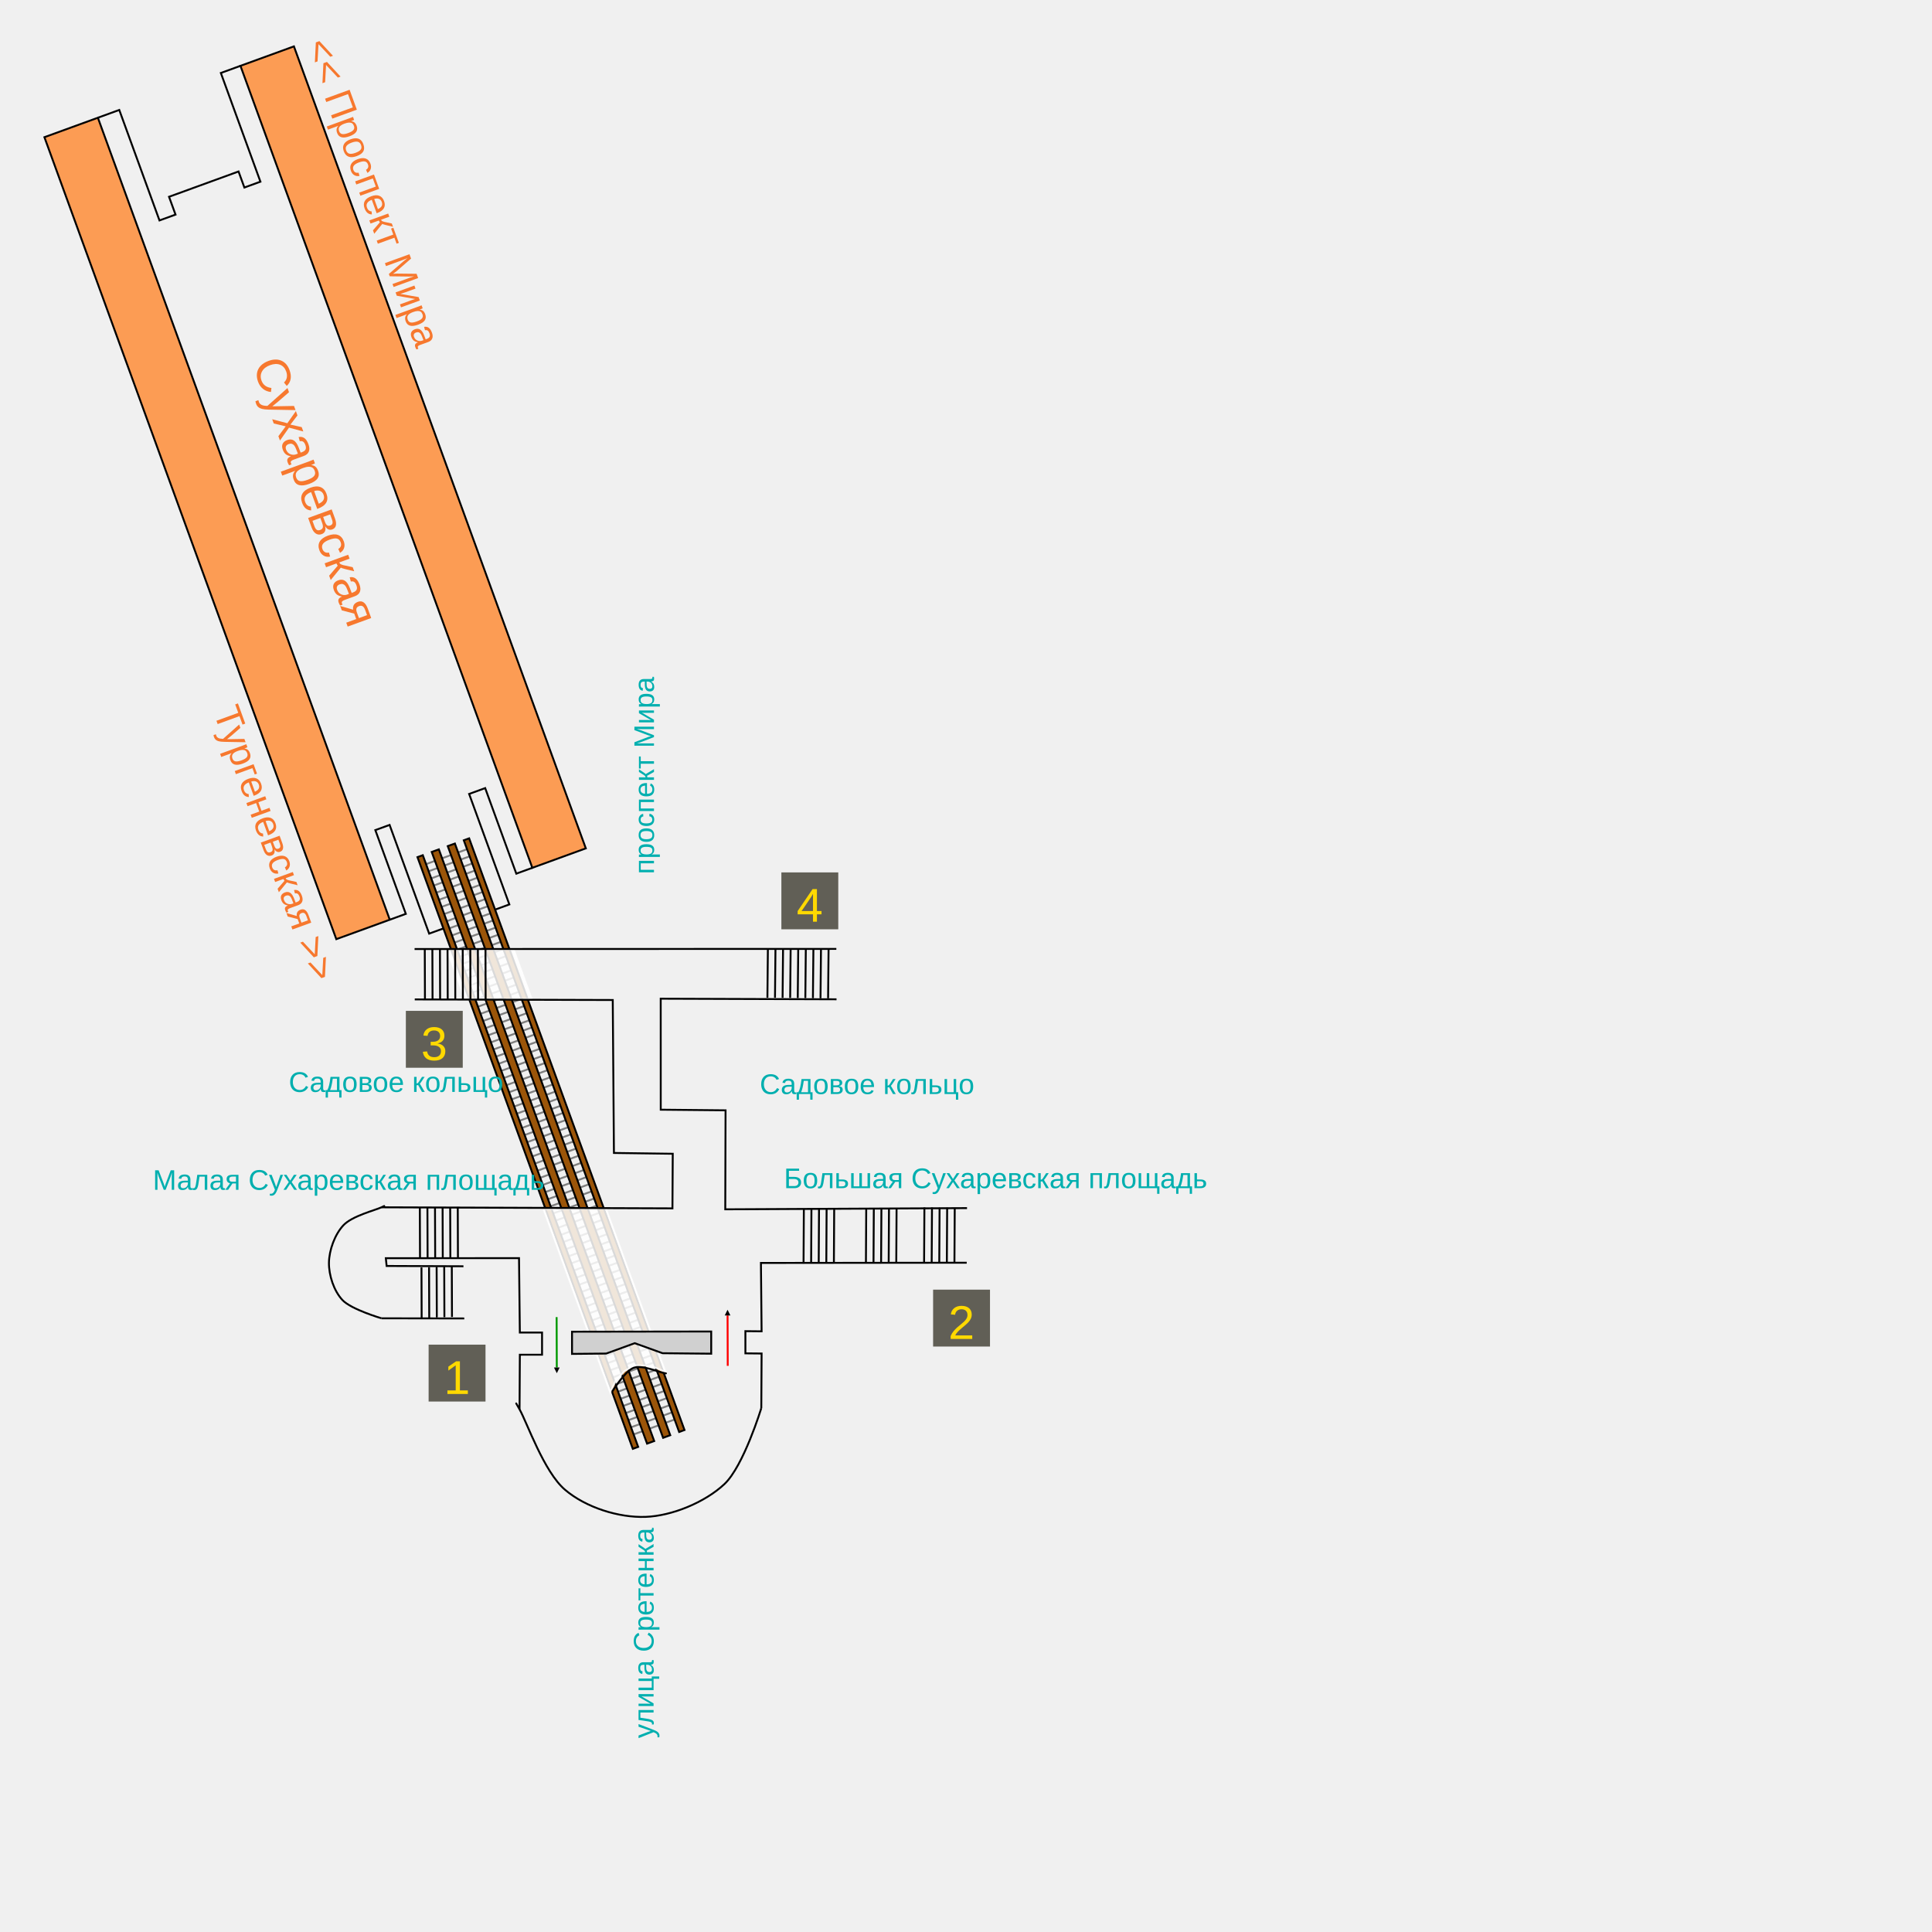
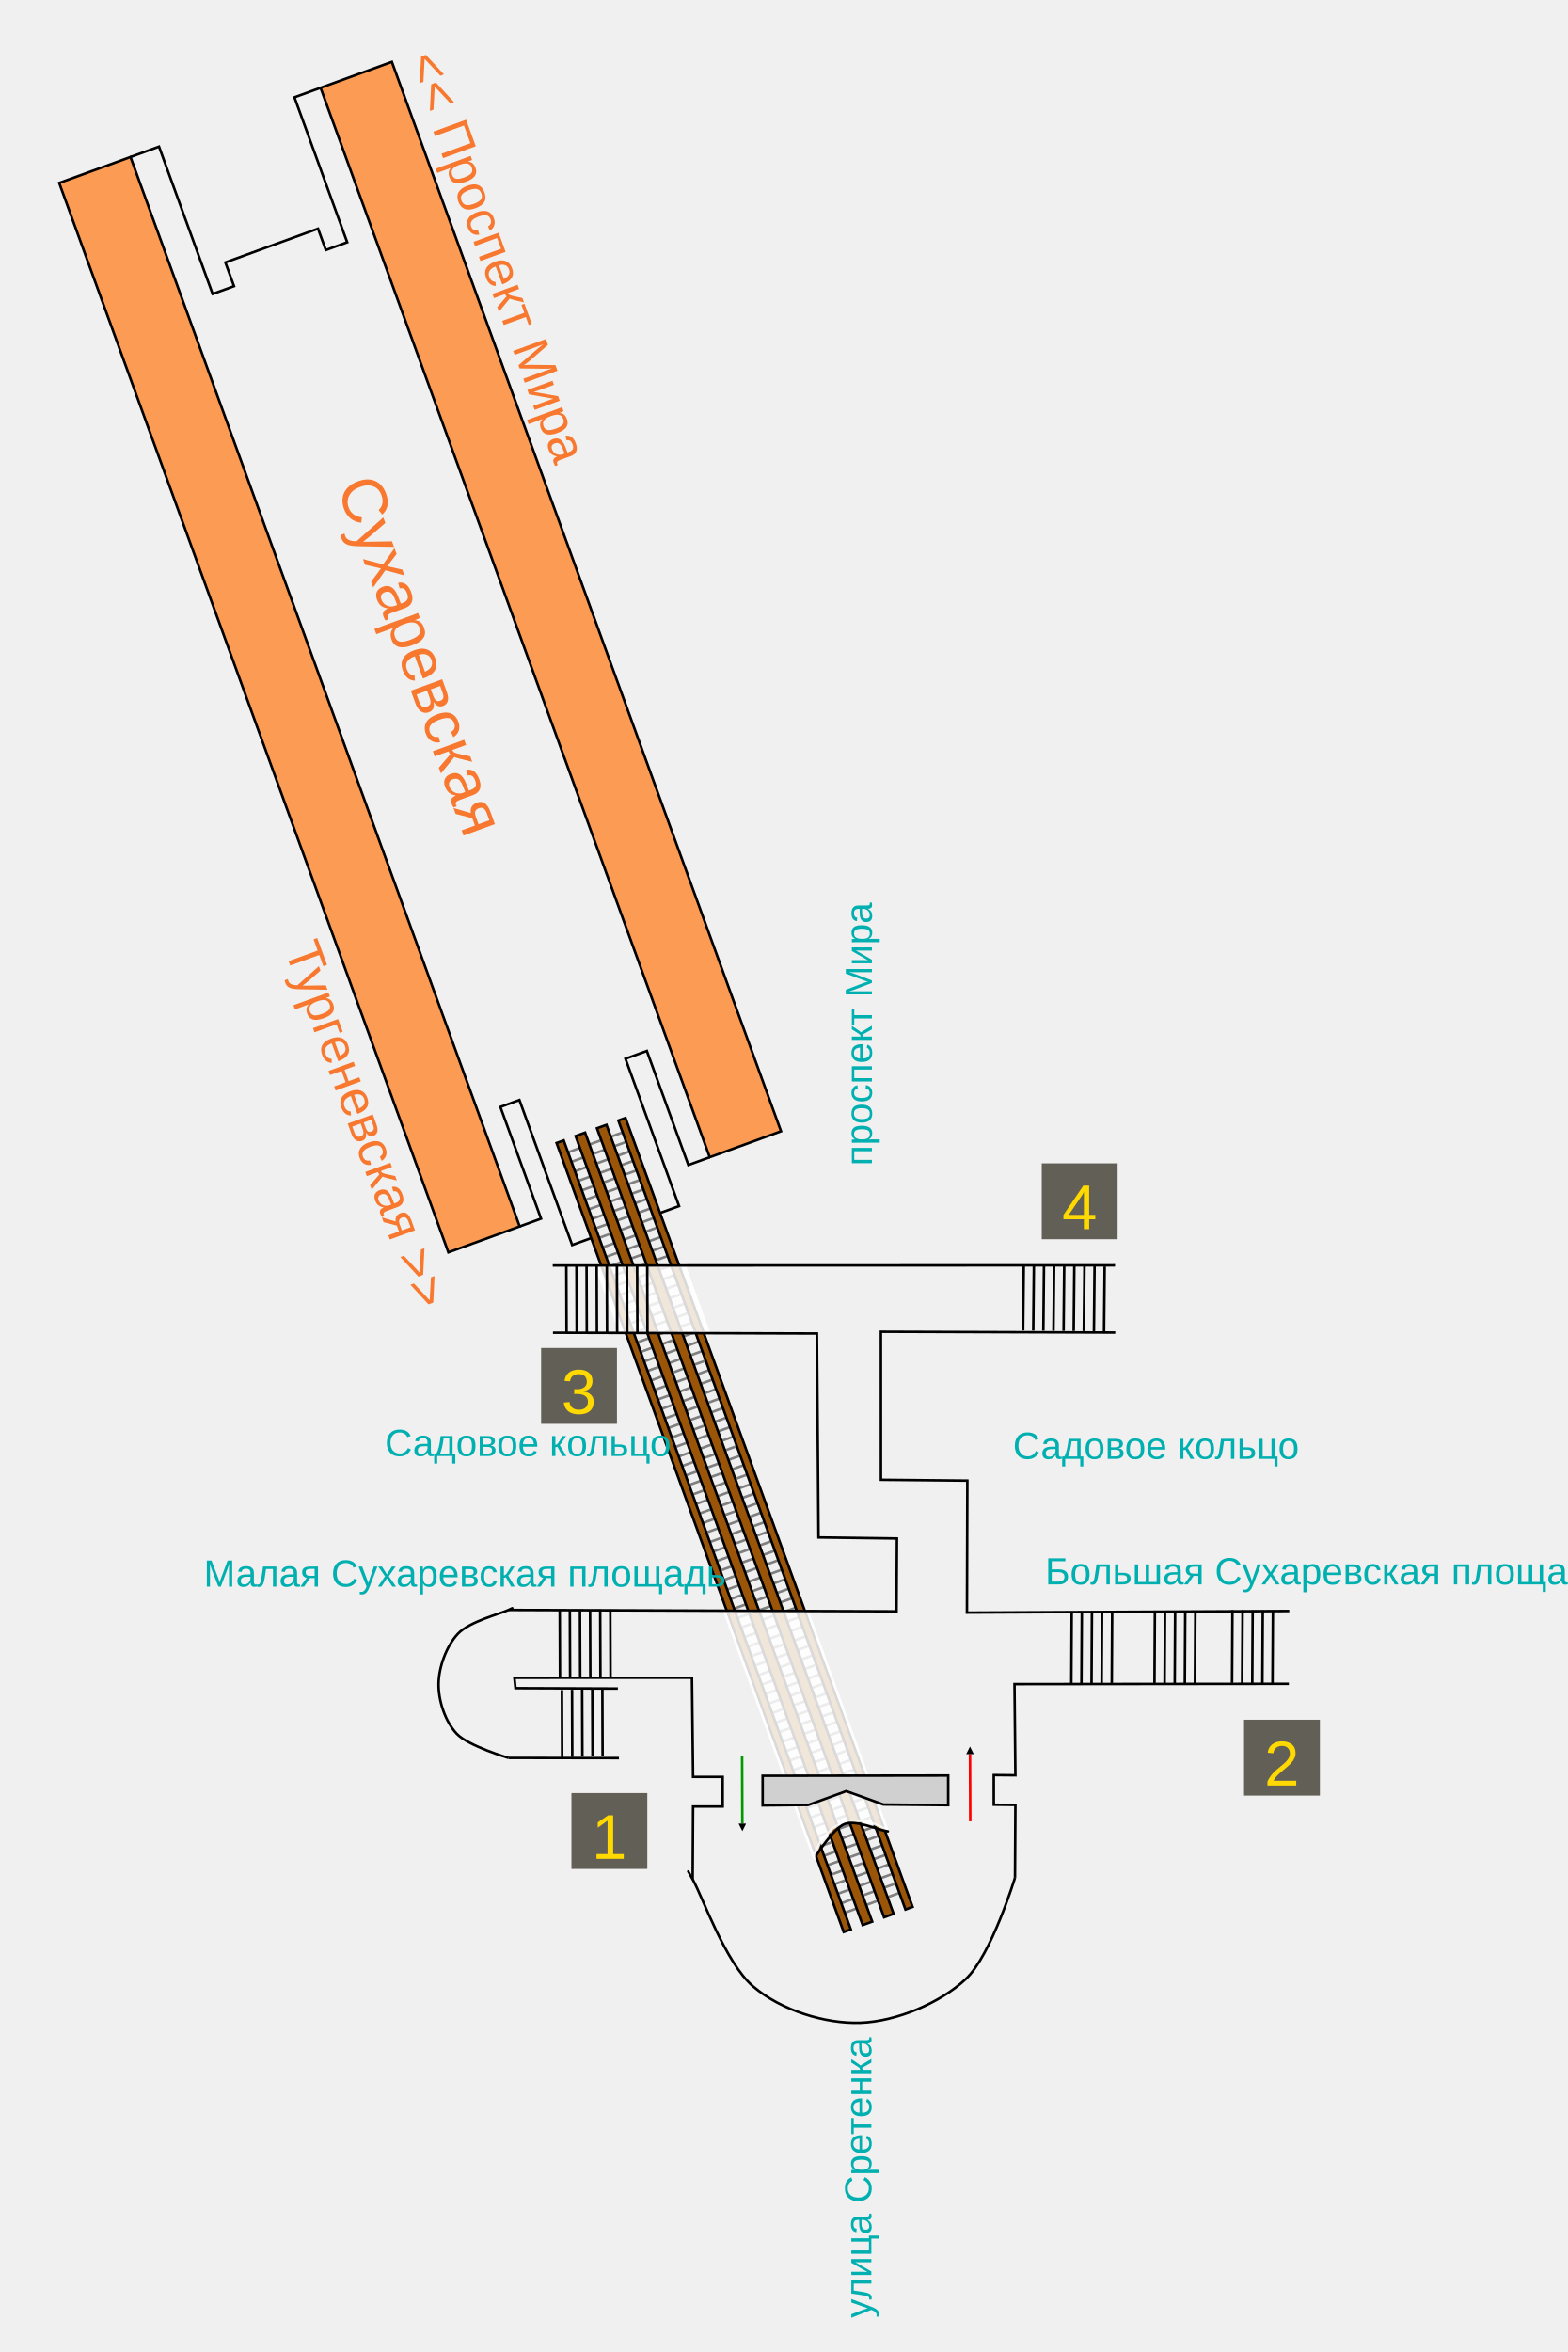
- <svg xmlns="http://www.w3.org/2000/svg" baseProfile="full" height="100%" version="1.1" width="100%">
+ <svg xmlns="http://www.w3.org/2000/svg" baseProfile="full" height="930.0" version="1.1" width="620.0">
  <defs>
    <marker id="id299" markerHeight="3" markerUnits="strokeWidth" markerWidth="4" orient="auto" refX="0" refY="5" viewBox="0,0,10,10">
      <path d="M 0 0 L 10 5 L 0 10 z" />
    </marker>
  </defs>
-   <g transform="scale(0.5)">
-     <rect fill="none" height="930" stroke="none" stroke-width="0" width="620" x="0" y="0" />
-     <g transform="rotate(70.0,310,465)">
-       <polygon fill="#fc9c54" points="293,600 293,570 -157,570 -157,600" stroke="#000000" stroke-width="1" />
-       <polygon fill="#fc9c54" points="293,490 293,460 -157,460 -157,490" stroke="#000000" stroke-width="1" />
-       <text fill="#f7782e" font-family="Arial" font-size="20" stroke="none" stroke-width="0" x="-156" y="454.0">&lt;&lt; Проспект Мира</text>
-       <text fill="#f7782e" font-family="Arial" font-size="20" stroke="none" stroke-width="0" x="158" y="620.0">Тургеневская &gt;&gt;</text>
-       <text fill="#f7782e" font-family="Arial" font-size="25" stroke="none" stroke-width="0" x="-7" y="538.0">Сухаревская</text>
-       <polyline fill="none" points="-157,570 -157,558 -95,558 -95,549 -105,549 -105,510 -96,510 -96,501 -157,501 -157,490" stroke="#000000" stroke-width="1" />
-       <line stroke="#7f7f7f" stroke-width="1" x1="592" x2="592" y1="542" y2="519" />
-       <line stroke="#7f7f7f" stroke-width="1" x1="588" x2="588" y1="542" y2="519" />
-       <line stroke="#7f7f7f" stroke-width="1" x1="584" x2="584" y1="542" y2="519" />
-       <line stroke="#7f7f7f" stroke-width="1" x1="580" x2="580" y1="542" y2="519" />
-       <line stroke="#7f7f7f" stroke-width="1" x1="576" x2="576" y1="542" y2="519" />
-       <line stroke="#7f7f7f" stroke-width="1" x1="572" x2="572" y1="542" y2="519" />
-       <line stroke="#7f7f7f" stroke-width="1" x1="568" x2="568" y1="542" y2="519" />
-       <line stroke="#7f7f7f" stroke-width="1" x1="564" x2="564" y1="542" y2="519" />
-       <line stroke="#7f7f7f" stroke-width="1" x1="560" x2="560" y1="542" y2="519" />
-       <line stroke="#7f7f7f" stroke-width="1" x1="556" x2="556" y1="542" y2="519" />
-       <line stroke="#7f7f7f" stroke-width="1" x1="552" x2="552" y1="542" y2="519" />
-       <line stroke="#7f7f7f" stroke-width="1" x1="548" x2="548" y1="542" y2="519" />
-       <line stroke="#7f7f7f" stroke-width="1" x1="544" x2="544" y1="542" y2="519" />
-       <line stroke="#7f7f7f" stroke-width="1" x1="540" x2="540" y1="542" y2="519" />
-       <line stroke="#7f7f7f" stroke-width="1" x1="536" x2="536" y1="542" y2="519" />
-       <line stroke="#7f7f7f" stroke-width="1" x1="532" x2="532" y1="542" y2="519" />
-       <line stroke="#7f7f7f" stroke-width="1" x1="528" x2="528" y1="542" y2="519" />
-       <line stroke="#7f7f7f" stroke-width="1" x1="524" x2="524" y1="542" y2="519" />
-       <line stroke="#7f7f7f" stroke-width="1" x1="520" x2="520" y1="542" y2="519" />
-       <line stroke="#7f7f7f" stroke-width="1" x1="516" x2="516" y1="542" y2="519" />
-       <line stroke="#7f7f7f" stroke-width="1" x1="512" x2="512" y1="542" y2="519" />
-       <line stroke="#7f7f7f" stroke-width="1" x1="508" x2="508" y1="542" y2="519" />
-       <line stroke="#7f7f7f" stroke-width="1" x1="504" x2="504" y1="542" y2="519" />
-       <line stroke="#7f7f7f" stroke-width="1" x1="500" x2="500" y1="542" y2="519" />
-       <line stroke="#7f7f7f" stroke-width="1" x1="496" x2="496" y1="542" y2="519" />
-       <line stroke="#7f7f7f" stroke-width="1" x1="492" x2="492" y1="542" y2="519" />
-       <line stroke="#7f7f7f" stroke-width="1" x1="488" x2="488" y1="542" y2="519" />
-       <line stroke="#7f7f7f" stroke-width="1" x1="484" x2="484" y1="542" y2="519" />
-       <line stroke="#7f7f7f" stroke-width="1" x1="480" x2="480" y1="542" y2="519" />
-       <line stroke="#7f7f7f" stroke-width="1" x1="476" x2="476" y1="542" y2="519" />
-       <line stroke="#7f7f7f" stroke-width="1" x1="472" x2="472" y1="542" y2="519" />
-       <line stroke="#7f7f7f" stroke-width="1" x1="468" x2="468" y1="542" y2="519" />
-       <line stroke="#7f7f7f" stroke-width="1" x1="464" x2="464" y1="542" y2="519" />
-       <line stroke="#7f7f7f" stroke-width="1" x1="460" x2="460" y1="542" y2="519" />
-       <line stroke="#7f7f7f" stroke-width="1" x1="456" x2="456" y1="542" y2="519" />
-       <line stroke="#7f7f7f" stroke-width="1" x1="452" x2="452" y1="542" y2="519" />
-       <line stroke="#7f7f7f" stroke-width="1" x1="448" x2="448" y1="542" y2="519" />
-       <line stroke="#7f7f7f" stroke-width="1" x1="444" x2="444" y1="542" y2="519" />
-       <line stroke="#7f7f7f" stroke-width="1" x1="440" x2="440" y1="542" y2="519" />
-       <line stroke="#7f7f7f" stroke-width="1" x1="436" x2="436" y1="542" y2="519" />
-       <line stroke="#7f7f7f" stroke-width="1" x1="432" x2="432" y1="542" y2="519" />
-       <line stroke="#7f7f7f" stroke-width="1" x1="428" x2="428" y1="542" y2="519" />
-       <line stroke="#7f7f7f" stroke-width="1" x1="424" x2="424" y1="542" y2="519" />
-       <line stroke="#7f7f7f" stroke-width="1" x1="420" x2="420" y1="542" y2="519" />
-       <line stroke="#7f7f7f" stroke-width="1" x1="416" x2="416" y1="542" y2="519" />
-       <line stroke="#7f7f7f" stroke-width="1" x1="412" x2="412" y1="542" y2="519" />
-       <line stroke="#7f7f7f" stroke-width="1" x1="408" x2="408" y1="542" y2="519" />
-       <line stroke="#7f7f7f" stroke-width="1" x1="404" x2="404" y1="542" y2="519" />
-       <line stroke="#7f7f7f" stroke-width="1" x1="400" x2="400" y1="542" y2="519" />
-       <line stroke="#7f7f7f" stroke-width="1" x1="396" x2="396" y1="542" y2="519" />
-       <line stroke="#7f7f7f" stroke-width="1" x1="392" x2="392" y1="542" y2="519" />
-       <line stroke="#7f7f7f" stroke-width="1" x1="388" x2="388" y1="542" y2="519" />
-       <line stroke="#7f7f7f" stroke-width="1" x1="384" x2="384" y1="542" y2="519" />
-       <line stroke="#7f7f7f" stroke-width="1" x1="380" x2="380" y1="542" y2="519" />
-       <line stroke="#7f7f7f" stroke-width="1" x1="376" x2="376" y1="542" y2="519" />
-       <line stroke="#7f7f7f" stroke-width="1" x1="372" x2="372" y1="542" y2="519" />
-       <line stroke="#7f7f7f" stroke-width="1" x1="368" x2="368" y1="542" y2="519" />
-       <line stroke="#7f7f7f" stroke-width="1" x1="364" x2="364" y1="542" y2="519" />
-       <line stroke="#7f7f7f" stroke-width="1" x1="360" x2="360" y1="542" y2="519" />
-       <line stroke="#7f7f7f" stroke-width="1" x1="356" x2="356" y1="542" y2="519" />
-       <line stroke="#7f7f7f" stroke-width="1" x1="352" x2="352" y1="542" y2="519" />
-       <line stroke="#7f7f7f" stroke-width="1" x1="348" x2="348" y1="542" y2="519" />
-       <line stroke="#7f7f7f" stroke-width="1" x1="344" x2="344" y1="542" y2="519" />
-       <line stroke="#7f7f7f" stroke-width="1" x1="340" x2="340" y1="542" y2="519" />
-       <line stroke="#7f7f7f" stroke-width="1" x1="336" x2="336" y1="542" y2="519" />
-       <line stroke="#7f7f7f" stroke-width="1" x1="332" x2="332" y1="542" y2="519" />
-       <line stroke="#7f7f7f" stroke-width="1" x1="328" x2="328" y1="542" y2="519" />
-       <line stroke="#7f7f7f" stroke-width="1" x1="324" x2="324" y1="542" y2="519" />
-       <line stroke="#7f7f7f" stroke-width="1" x1="320" x2="320" y1="542" y2="519" />
-       <line stroke="#7f7f7f" stroke-width="1" x1="316" x2="316" y1="542" y2="519" />
-       <line stroke="#7f7f7f" stroke-width="1" x1="312" x2="312" y1="542" y2="519" />
-       <line stroke="#7f7f7f" stroke-width="1" x1="308" x2="308" y1="542" y2="519" />
-       <line stroke="#7f7f7f" stroke-width="1" x1="304" x2="304" y1="542" y2="519" />
-       <line stroke="#7f7f7f" stroke-width="1" x1="300" x2="300" y1="542" y2="519" />
-       <line stroke="#7f7f7f" stroke-width="1" x1="296" x2="296" y1="542" y2="519" />
-       <line stroke="#7f7f7f" stroke-width="1" x1="292" x2="292" y1="542" y2="519" />
-       <line stroke="#7f7f7f" stroke-width="1" x1="288" x2="288" y1="542" y2="519" />
-       <line stroke="#7f7f7f" stroke-width="1" x1="284" x2="284" y1="542" y2="519" />
-       <line stroke="#7f7f7f" stroke-width="1" x1="280" x2="280" y1="542" y2="519" />
-       <line stroke="#7f7f7f" stroke-width="1" x1="276" x2="276" y1="542" y2="519" />
-       <line stroke="#7f7f7f" stroke-width="1" x1="272" x2="272" y1="542" y2="519" />
-       <polygon fill="#9b5509" points="599,519 267,519 267,516 599,516" stroke="#000000" stroke-width="1" />
-       <polygon fill="#9b5509" points="599,524 599,528 267,528 267,524" stroke="#000000" stroke-width="1" />
-       <polygon fill="#9b5509" points="599,533 599,537 267,537 267,533" stroke="#000000" stroke-width="1" />
-       <polygon fill="#9b5509" points="599,542 267,542 267,545 599,545" stroke="#000000" stroke-width="1" />
+   <g>
+     <rect fill="none" height="930.0" stroke="none" stroke-width="0" width="620.0" x="0.0" y="0.0" />
+     <g transform="rotate(70.0,310.0,465.0)">
+       <polygon fill="#fc9c54" points="293.0,600.0 293.0,570.0 -157.0,570.0 -157.0,600.0" stroke="#000000" stroke-width="1" />
+       <polygon fill="#fc9c54" points="293.0,490.0 293.0,460.0 -157.0,460.0 -157.0,490.0" stroke="#000000" stroke-width="1" />
+       <text fill="#f7782e" font-family="Arial" font-size="20.0" stroke="none" stroke-width="0" x="-156.0" y="454.0">&lt;&lt; Проспект Мира</text>
+       <text fill="#f7782e" font-family="Arial" font-size="20.0" stroke="none" stroke-width="0" x="158.0" y="620.0">Тургеневская &gt;&gt;</text>
+       <text fill="#f7782e" font-family="Arial" font-size="25.0" stroke="none" stroke-width="0" x="-7.0" y="538.0">Сухаревская</text>
+       <polyline fill="none" points="-157.0,570.0 -157.0,558.0 -95.0,558.0 -95.0,549.0 -105.0,549.0 -105.0,510.0 -96.0,510.0 -96.0,501.0 -157.0,501.0 -157.0,490.0" stroke="#000000" stroke-width="1" />
+       <line stroke="#7f7f7f" stroke-width="1" x1="592.0" x2="592.0" y1="542.0" y2="519.0" />
+       <line stroke="#7f7f7f" stroke-width="1" x1="588.0" x2="588.0" y1="542.0" y2="519.0" />
+       <line stroke="#7f7f7f" stroke-width="1" x1="584.0" x2="584.0" y1="542.0" y2="519.0" />
+       <line stroke="#7f7f7f" stroke-width="1" x1="580.0" x2="580.0" y1="542.0" y2="519.0" />
+       <line stroke="#7f7f7f" stroke-width="1" x1="576.0" x2="576.0" y1="542.0" y2="519.0" />
+       <line stroke="#7f7f7f" stroke-width="1" x1="572.0" x2="572.0" y1="542.0" y2="519.0" />
+       <line stroke="#7f7f7f" stroke-width="1" x1="568.0" x2="568.0" y1="542.0" y2="519.0" />
+       <line stroke="#7f7f7f" stroke-width="1" x1="564.0" x2="564.0" y1="542.0" y2="519.0" />
+       <line stroke="#7f7f7f" stroke-width="1" x1="560.0" x2="560.0" y1="542.0" y2="519.0" />
+       <line stroke="#7f7f7f" stroke-width="1" x1="556.0" x2="556.0" y1="542.0" y2="519.0" />
+       <line stroke="#7f7f7f" stroke-width="1" x1="552.0" x2="552.0" y1="542.0" y2="519.0" />
+       <line stroke="#7f7f7f" stroke-width="1" x1="548.0" x2="548.0" y1="542.0" y2="519.0" />
+       <line stroke="#7f7f7f" stroke-width="1" x1="544.0" x2="544.0" y1="542.0" y2="519.0" />
+       <line stroke="#7f7f7f" stroke-width="1" x1="540.0" x2="540.0" y1="542.0" y2="519.0" />
+       <line stroke="#7f7f7f" stroke-width="1" x1="536.0" x2="536.0" y1="542.0" y2="519.0" />
+       <line stroke="#7f7f7f" stroke-width="1" x1="532.0" x2="532.0" y1="542.0" y2="519.0" />
+       <line stroke="#7f7f7f" stroke-width="1" x1="528.0" x2="528.0" y1="542.0" y2="519.0" />
+       <line stroke="#7f7f7f" stroke-width="1" x1="524.0" x2="524.0" y1="542.0" y2="519.0" />
+       <line stroke="#7f7f7f" stroke-width="1" x1="520.0" x2="520.0" y1="542.0" y2="519.0" />
+       <line stroke="#7f7f7f" stroke-width="1" x1="516.0" x2="516.0" y1="542.0" y2="519.0" />
+       <line stroke="#7f7f7f" stroke-width="1" x1="512.0" x2="512.0" y1="542.0" y2="519.0" />
+       <line stroke="#7f7f7f" stroke-width="1" x1="508.0" x2="508.0" y1="542.0" y2="519.0" />
+       <line stroke="#7f7f7f" stroke-width="1" x1="504.0" x2="504.0" y1="542.0" y2="519.0" />
+       <line stroke="#7f7f7f" stroke-width="1" x1="500.0" x2="500.0" y1="542.0" y2="519.0" />
+       <line stroke="#7f7f7f" stroke-width="1" x1="496.0" x2="496.0" y1="542.0" y2="519.0" />
+       <line stroke="#7f7f7f" stroke-width="1" x1="492.0" x2="492.0" y1="542.0" y2="519.0" />
+       <line stroke="#7f7f7f" stroke-width="1" x1="488.0" x2="488.0" y1="542.0" y2="519.0" />
+       <line stroke="#7f7f7f" stroke-width="1" x1="484.0" x2="484.0" y1="542.0" y2="519.0" />
+       <line stroke="#7f7f7f" stroke-width="1" x1="480.0" x2="480.0" y1="542.0" y2="519.0" />
+       <line stroke="#7f7f7f" stroke-width="1" x1="476.0" x2="476.0" y1="542.0" y2="519.0" />
+       <line stroke="#7f7f7f" stroke-width="1" x1="472.0" x2="472.0" y1="542.0" y2="519.0" />
+       <line stroke="#7f7f7f" stroke-width="1" x1="468.0" x2="468.0" y1="542.0" y2="519.0" />
+       <line stroke="#7f7f7f" stroke-width="1" x1="464.0" x2="464.0" y1="542.0" y2="519.0" />
+       <line stroke="#7f7f7f" stroke-width="1" x1="460.0" x2="460.0" y1="542.0" y2="519.0" />
+       <line stroke="#7f7f7f" stroke-width="1" x1="456.0" x2="456.0" y1="542.0" y2="519.0" />
+       <line stroke="#7f7f7f" stroke-width="1" x1="452.0" x2="452.0" y1="542.0" y2="519.0" />
+       <line stroke="#7f7f7f" stroke-width="1" x1="448.0" x2="448.0" y1="542.0" y2="519.0" />
+       <line stroke="#7f7f7f" stroke-width="1" x1="444.0" x2="444.0" y1="542.0" y2="519.0" />
+       <line stroke="#7f7f7f" stroke-width="1" x1="440.0" x2="440.0" y1="542.0" y2="519.0" />
+       <line stroke="#7f7f7f" stroke-width="1" x1="436.0" x2="436.0" y1="542.0" y2="519.0" />
+       <line stroke="#7f7f7f" stroke-width="1" x1="432.0" x2="432.0" y1="542.0" y2="519.0" />
+       <line stroke="#7f7f7f" stroke-width="1" x1="428.0" x2="428.0" y1="542.0" y2="519.0" />
+       <line stroke="#7f7f7f" stroke-width="1" x1="424.0" x2="424.0" y1="542.0" y2="519.0" />
+       <line stroke="#7f7f7f" stroke-width="1" x1="420.0" x2="420.0" y1="542.0" y2="519.0" />
+       <line stroke="#7f7f7f" stroke-width="1" x1="416.0" x2="416.0" y1="542.0" y2="519.0" />
+       <line stroke="#7f7f7f" stroke-width="1" x1="412.0" x2="412.0" y1="542.0" y2="519.0" />
+       <line stroke="#7f7f7f" stroke-width="1" x1="408.0" x2="408.0" y1="542.0" y2="519.0" />
+       <line stroke="#7f7f7f" stroke-width="1" x1="404.0" x2="404.0" y1="542.0" y2="519.0" />
+       <line stroke="#7f7f7f" stroke-width="1" x1="400.0" x2="400.0" y1="542.0" y2="519.0" />
+       <line stroke="#7f7f7f" stroke-width="1" x1="396.0" x2="396.0" y1="542.0" y2="519.0" />
+       <line stroke="#7f7f7f" stroke-width="1" x1="392.0" x2="392.0" y1="542.0" y2="519.0" />
+       <line stroke="#7f7f7f" stroke-width="1" x1="388.0" x2="388.0" y1="542.0" y2="519.0" />
+       <line stroke="#7f7f7f" stroke-width="1" x1="384.0" x2="384.0" y1="542.0" y2="519.0" />
+       <line stroke="#7f7f7f" stroke-width="1" x1="380.0" x2="380.0" y1="542.0" y2="519.0" />
+       <line stroke="#7f7f7f" stroke-width="1" x1="376.0" x2="376.0" y1="542.0" y2="519.0" />
+       <line stroke="#7f7f7f" stroke-width="1" x1="372.0" x2="372.0" y1="542.0" y2="519.0" />
+       <line stroke="#7f7f7f" stroke-width="1" x1="368.0" x2="368.0" y1="542.0" y2="519.0" />
+       <line stroke="#7f7f7f" stroke-width="1" x1="364.0" x2="364.0" y1="542.0" y2="519.0" />
+       <line stroke="#7f7f7f" stroke-width="1" x1="360.0" x2="360.0" y1="542.0" y2="519.0" />
+       <line stroke="#7f7f7f" stroke-width="1" x1="356.0" x2="356.0" y1="542.0" y2="519.0" />
+       <line stroke="#7f7f7f" stroke-width="1" x1="352.0" x2="352.0" y1="542.0" y2="519.0" />
+       <line stroke="#7f7f7f" stroke-width="1" x1="348.0" x2="348.0" y1="542.0" y2="519.0" />
+       <line stroke="#7f7f7f" stroke-width="1" x1="344.0" x2="344.0" y1="542.0" y2="519.0" />
+       <line stroke="#7f7f7f" stroke-width="1" x1="340.0" x2="340.0" y1="542.0" y2="519.0" />
+       <line stroke="#7f7f7f" stroke-width="1" x1="336.0" x2="336.0" y1="542.0" y2="519.0" />
+       <line stroke="#7f7f7f" stroke-width="1" x1="332.0" x2="332.0" y1="542.0" y2="519.0" />
+       <line stroke="#7f7f7f" stroke-width="1" x1="328.0" x2="328.0" y1="542.0" y2="519.0" />
+       <line stroke="#7f7f7f" stroke-width="1" x1="324.0" x2="324.0" y1="542.0" y2="519.0" />
+       <line stroke="#7f7f7f" stroke-width="1" x1="320.0" x2="320.0" y1="542.0" y2="519.0" />
+       <line stroke="#7f7f7f" stroke-width="1" x1="316.0" x2="316.0" y1="542.0" y2="519.0" />
+       <line stroke="#7f7f7f" stroke-width="1" x1="312.0" x2="312.0" y1="542.0" y2="519.0" />
+       <line stroke="#7f7f7f" stroke-width="1" x1="308.0" x2="308.0" y1="542.0" y2="519.0" />
+       <line stroke="#7f7f7f" stroke-width="1" x1="304.0" x2="304.0" y1="542.0" y2="519.0" />
+       <line stroke="#7f7f7f" stroke-width="1" x1="300.0" x2="300.0" y1="542.0" y2="519.0" />
+       <line stroke="#7f7f7f" stroke-width="1" x1="296.0" x2="296.0" y1="542.0" y2="519.0" />
+       <line stroke="#7f7f7f" stroke-width="1" x1="292.0" x2="292.0" y1="542.0" y2="519.0" />
+       <line stroke="#7f7f7f" stroke-width="1" x1="288.0" x2="288.0" y1="542.0" y2="519.0" />
+       <line stroke="#7f7f7f" stroke-width="1" x1="284.0" x2="284.0" y1="542.0" y2="519.0" />
+       <line stroke="#7f7f7f" stroke-width="1" x1="280.0" x2="280.0" y1="542.0" y2="519.0" />
+       <line stroke="#7f7f7f" stroke-width="1" x1="276.0" x2="276.0" y1="542.0" y2="519.0" />
+       <line stroke="#7f7f7f" stroke-width="1" x1="272.0" x2="272.0" y1="542.0" y2="519.0" />
+       <polygon fill="#9b5509" points="599.0,519.0 267.0,519.0 267.0,516.0 599.0,516.0" stroke="#000000" stroke-width="1" />
+       <polygon fill="#9b5509" points="599.0,524.0 599.0,528.0 267.0,528.0 267.0,524.0" stroke="#000000" stroke-width="1" />
+       <polygon fill="#9b5509" points="599.0,533.0 599.0,537.0 267.0,537.0 267.0,533.0" stroke="#000000" stroke-width="1" />
+       <polygon fill="#9b5509" points="599.0,542.0 267.0,542.0 267.0,545.0 599.0,545.0" stroke="#000000" stroke-width="1" />
    </g>
-     <g fill="#9b5509" fill-opacity="0.85" stroke="#000000" stroke-opacity="0.85" transform="rotate(70.0,310,465)">
-       <polygon fill="#ffffff" points="330,514 318,547 346,547 358,514" stroke="#ffffff" stroke-width="1" />
-       <polygon fill="#ffffff" points="475,515 464,546 567,546 562,541 559,535 558,529 560,524 563,519 567,515" stroke="#ffffff" stroke-width="1" />
+     <g fill="#9b5509" fill-opacity="0.85" stroke="#000000" stroke-opacity="0.85" transform="rotate(70.0,310.0,465.0)">
+       <polygon fill="#ffffff" points="330.0,514.0 318.0,547.0 346.0,547.0 358.0,514.0" stroke="#ffffff" stroke-width="1" />
+       <polygon fill="#ffffff" points="475.0,515.0 464.0,546.0 567.0,546.0 562.0,541.0 559.0,535.0 558.0,529.0 560.0,524.0 563.0,519.0 567.0,515.0" stroke="#ffffff" stroke-width="1" />
    </g>
-     <g fill="#ffffff" fill-opacity="1.0" stroke="#ffffff" stroke-opacity="1.0" transform="rotate(70.0,310,465)">
-       <polyline fill="none" points="293,570 293,561 246,561 246,553 307,553 307,545" stroke="#000000" stroke-width="1" />
-       <polyline fill="none" points="307,516 307,508 245,508 245,499 293,499 293,490" stroke="#000000" stroke-width="1" />
-       <polyline fill="none" points="540,336 497,456 448,438 436,470 381,450 413,363" stroke="#000000" stroke-width="1" />
-       <polyline fill="none" points="434,626 487,482 460,472 449,501 373,474 337,572" stroke="#000000" stroke-width="1" />
-       <polyline fill="none" points="312,563 388,354" stroke="#000000" stroke-width="1" />
-       <polyline fill="none" points="489,646 504,605" stroke="#000000" stroke-width="1" />
-       <polyline fill="none" points="478,596 464,634 460,633 484,567 521,580 525,569 536,573 532,584 559,594" stroke="#000000" stroke-width="1" />
-       <polyline fill="none" points="567,346 530,448 564,460 561,468 572,472 575,464 602,474" stroke="#000000" stroke-width="1" />
-       <path d="M434,626 C434,626 433.667,622.333 434,626 C434.333,629.667 433.0,642.0 436,648 C439.0,654.0 445.833,659.667 452,662 C458.167,664.333 466.833,664.667 473,662 C479.167,659.333 489,646 489,646 " fill="none" stroke="#000000" stroke-width="1" />
-       <path d="M567,516 C567,516 568.333,513.667 567,516 C565.667,518.333 559,525.167 559,530 C559,534.833 567,545 567,545 " fill="none" stroke="#000000" stroke-width="1" />
-       <path d="M559,594 C559,594 551.0,595.333 559,594 C567.0,592.667 594.333,593.167 607,586 C619.667,578.833 630.667,564.333 635,551 C639.333,537.667 638.5,518.833 633,506 C627.5,493.167 602,474 602,474 " fill="none" stroke="#000000" stroke-width="1" />
-       <line stroke="#000000" stroke-width="1" x1="441" x2="466" y1="607" y2="616" />
+     <g fill="#ffffff" fill-opacity="1.0" stroke="#ffffff" stroke-opacity="1.0" transform="rotate(70.0,310.0,465.0)">
+       <polyline fill="none" points="293.0,570.0 293.0,561.0 246.0,561.0 246.0,553.0 307.0,553.0 307.0,545.0" stroke="#000000" stroke-width="1" />
+       <polyline fill="none" points="307.0,516.0 307.0,508.0 245.0,508.0 245.0,499.0 293.0,499.0 293.0,490.0" stroke="#000000" stroke-width="1" />
+       <polyline fill="none" points="540.0,336.0 497.0,456.0 448.0,438.0 436.0,470.0 381.0,450.0 413.0,363.0" stroke="#000000" stroke-width="1" />
+       <polyline fill="none" points="434.0,626.0 487.0,482.0 460.0,472.0 449.0,501.0 373.0,474.0 337.0,572.0" stroke="#000000" stroke-width="1" />
+       <polyline fill="none" points="312.0,563.0 388.0,354.0" stroke="#000000" stroke-width="1" />
+       <polyline fill="none" points="489.0,646.0 504.0,605.0" stroke="#000000" stroke-width="1" />
+       <polyline fill="none" points="478.0,596.0 464.0,634.0 460.0,633.0 484.0,567.0 521.0,580.0 525.0,569.0 536.0,573.0 532.0,584.0 559.0,594.0" stroke="#000000" stroke-width="1" />
+       <polyline fill="none" points="567.0,346.0 530.0,448.0 564.0,460.0 561.0,468.0 572.0,472.0 575.0,464.0 602.0,474.0" stroke="#000000" stroke-width="1" />
+       <path d="M434.0,626.0 C434.0,626.0 433.667,622.333 434.0,626.0 C434.333,629.667 433.0,642.0 436.0,648.0 C439.0,654.0 445.833,659.667 452.0,662.0 C458.167,664.333 466.833,664.667 473.0,662.0 C479.167,659.333 489.0,646.0 489.0,646.0 " fill="none" stroke="#000000" stroke-width="1" />
+       <path d="M567.0,516.0 C567.0,516.0 568.333,513.667 567.0,516.0 C565.667,518.333 559.0,525.167 559.0,530.0 C559.0,534.833 567.0,545.0 567.0,545.0 " fill="none" stroke="#000000" stroke-width="1" />
+       <path d="M559.0,594.0 C559.0,594.0 551.0,595.333 559.0,594.0 C567.0,592.667 594.333,593.167 607.0,586.0 C619.667,578.833 630.667,564.333 635.0,551.0 C639.333,537.667 638.5,518.833 633.0,506.0 C627.5,493.167 602.0,474.0 602.0,474.0 " fill="none" stroke="#000000" stroke-width="1" />
+       <line stroke="#000000" stroke-width="1" x1="441.0" x2="466.0" y1="607.0" y2="616.0" />
      <line stroke="#000000" stroke-width="1" x1="442.321" x2="467.321" y1="603.225" y2="612.225" />
      <line stroke="#000000" stroke-width="1" x1="443.643" x2="468.643" y1="599.449" y2="608.449" />
      <line stroke="#000000" stroke-width="1" x1="444.964" x2="469.964" y1="595.674" y2="604.674" />
      <line stroke="#000000" stroke-width="1" x1="446.286" x2="471.286" y1="591.898" y2="600.898" />
      <line stroke="#000000" stroke-width="1" x1="447.607" x2="472.607" y1="588.123" y2="597.123" />
-       <line stroke="#000000" stroke-width="1" x1="471" x2="496" y1="617" y2="626" />
+       <line stroke="#000000" stroke-width="1" x1="471.0" x2="496.0" y1="617.0" y2="626.0" />
      <line stroke="#000000" stroke-width="1" x1="472.265" x2="497.265" y1="613.205" y2="622.205" />
      <line stroke="#000000" stroke-width="1" x1="473.53" x2="498.53" y1="609.411" y2="618.411" />
      <line stroke="#000000" stroke-width="1" x1="474.795" x2="499.795" y1="605.616" y2="614.616" />
      <line stroke="#000000" stroke-width="1" x1="476.06" x2="501.06" y1="601.821" y2="610.821" />
-       <line stroke="#000000" stroke-width="1" x1="511" x2="538" y1="417" y2="427" />
+       <line stroke="#000000" stroke-width="1" x1="511.0" x2="538.0" y1="417.0" y2="427.0" />
      <line stroke="#000000" stroke-width="1" x1="512.331" x2="539.331" y1="413.228" y2="423.228" />
      <line stroke="#000000" stroke-width="1" x1="513.663" x2="540.663" y1="409.456" y2="419.456" />
      <line stroke="#000000" stroke-width="1" x1="514.994" x2="541.994" y1="405.684" y2="415.684" />
      <line stroke="#000000" stroke-width="1" x1="516.325" x2="543.325" y1="401.912" y2="411.912" />
-       <line stroke="#000000" stroke-width="1" x1="522" x2="549" y1="386" y2="396" />
+       <line stroke="#000000" stroke-width="1" x1="522.0" x2="549.0" y1="386.0" y2="396.0" />
      <line stroke="#000000" stroke-width="1" x1="523.331" x2="550.331" y1="382.228" y2="392.228" />
      <line stroke="#000000" stroke-width="1" x1="524.663" x2="551.663" y1="378.456" y2="388.456" />
      <line stroke="#000000" stroke-width="1" x1="525.994" x2="552.994" y1="374.684" y2="384.684" />
      <line stroke="#000000" stroke-width="1" x1="527.325" x2="554.325" y1="370.912" y2="380.912" />
-       <line stroke="#000000" stroke-width="1" x1="532" x2="559" y1="357" y2="367" />
+       <line stroke="#000000" stroke-width="1" x1="532.0" x2="559.0" y1="357.0" y2="367.0" />
      <line stroke="#000000" stroke-width="1" x1="533.404" x2="560.404" y1="353.255" y2="363.255" />
      <line stroke="#000000" stroke-width="1" x1="534.809" x2="561.809" y1="349.509" y2="359.509" />
      <line stroke="#000000" stroke-width="1" x1="536.213" x2="563.213" y1="345.764" y2="355.764" />
      <line stroke="#000000" stroke-width="1" x1="537.618" x2="564.618" y1="342.019" y2="352.019" />
-       <line stroke="#000000" stroke-width="1" x1="314" x2="339" y1="558" y2="567" />
+       <line stroke="#000000" stroke-width="1" x1="314.0" x2="339.0" y1="558.0" y2="567.0" />
      <line stroke="#000000" stroke-width="1" x1="315.338" x2="340.338" y1="554.23" y2="563.23" />
      <line stroke="#000000" stroke-width="1" x1="316.675" x2="341.675" y1="550.461" y2="559.461" />
      <line stroke="#000000" stroke-width="1" x1="318.013" x2="343.013" y1="546.691" y2="555.691" />
      <line stroke="#000000" stroke-width="1" x1="319.351" x2="344.351" y1="542.921" y2="551.921" />
      <line stroke="#000000" stroke-width="1" x1="320.688" x2="345.688" y1="539.151" y2="548.151" />
      <line stroke="#000000" stroke-width="1" x1="322.026" x2="347.026" y1="535.382" y2="544.382" />
      <line stroke="#000000" stroke-width="1" x1="323.363" x2="348.363" y1="531.612" y2="540.612" />
      <line stroke="#000000" stroke-width="1" x1="324.701" x2="349.701" y1="527.842" y2="536.842" />
-       <line stroke="#000000" stroke-width="1" x1="387" x2="411" y1="358" y2="367" />
+       <line stroke="#000000" stroke-width="1" x1="387.0" x2="411.0" y1="358.0" y2="367.0" />
      <line stroke="#000000" stroke-width="1" x1="385.596" x2="409.596" y1="361.745" y2="370.745" />
      <line stroke="#000000" stroke-width="1" x1="384.191" x2="408.191" y1="365.491" y2="374.491" />
      <line stroke="#000000" stroke-width="1" x1="382.787" x2="406.787" y1="369.236" y2="378.236" />
      <line stroke="#000000" stroke-width="1" x1="381.382" x2="405.382" y1="372.981" y2="381.981" />
      <line stroke="#000000" stroke-width="1" x1="379.978" x2="403.978" y1="376.727" y2="385.727" />
      <line stroke="#000000" stroke-width="1" x1="378.573" x2="402.573" y1="380.472" y2="389.472" />
      <line stroke="#000000" stroke-width="1" x1="377.169" x2="401.169" y1="384.217" y2="393.217" />
      <line stroke="#000000" stroke-width="1" x1="375.764" x2="399.764" y1="387.963" y2="396.963" />
-       <polygon fill="#d0d0d0" points="530,554 555,485 566,489 557,513 547,525 547,541 541,558" stroke="#000000" stroke-width="1" />
-       <polyline fill="none" marker-end="url(#id299)" points="575,483 550,474" stroke="#ff0000" stroke-width="1" />
-       <polyline fill="none" marker-end="url(#id299)" points="520,559 545,568" stroke="#009900" stroke-width="1" />
-       <text fill="#00afaf" font-family="Arial" font-size="15" stroke="none" stroke-width="0" transform="rotate(-70.0,483,418)" x="483" y="433.0">Большая Сухаревская площадь</text>
-       <text fill="#00afaf" font-family="Arial" font-size="15" stroke="none" stroke-width="0" transform="rotate(-70.0,370,731)" x="370" y="746.0">Малая Сухаревская площадь</text>
-       <text fill="#00afaf" font-family="Arial" font-size="15" stroke="none" stroke-width="0" transform="rotate(-160.0,741,601)" x="741" y="616.0">улица Сретенка</text>
-       <text fill="#00afaf" font-family="Arial" font-size="15" stroke="none" stroke-width="0" transform="rotate(-160.0,313,445)" x="313" y="460.0">проспект Мира</text>
-       <text fill="#00afaf" font-family="Arial" font-size="15" stroke="none" stroke-width="0" transform="rotate(-70.0,346,646)" x="346" y="661.0">Садовое кольцо</text>
-       <text fill="#00afaf" font-family="Arial" font-size="15" stroke="none" stroke-width="0" transform="rotate(-70.0,432,413)" x="432" y="428.0">Садовое кольцо</text>
+       <polygon fill="#d0d0d0" points="530.0,554.0 555.0,485.0 566.0,489.0 557.0,513.0 547.0,525.0 547.0,541.0 541.0,558.0" stroke="#000000" stroke-width="1" />
+       <polyline fill="none" marker-end="url(#id299)" points="575.0,483.0 550.0,474.0" stroke="#ff0000" stroke-width="1" />
+       <polyline fill="none" marker-end="url(#id299)" points="520.0,559.0 545.0,568.0" stroke="#009900" stroke-width="1" />
+       <text fill="#00afaf" font-family="Arial" font-size="15.0" stroke="none" stroke-width="0" transform="rotate(-70.0,483.0,418.0)" x="483.0" y="433.0">Большая Сухаревская площадь</text>
+       <text fill="#00afaf" font-family="Arial" font-size="15.0" stroke="none" stroke-width="0" transform="rotate(-70.0,370.0,731.0)" x="370.0" y="746.0">Малая Сухаревская площадь</text>
+       <text fill="#00afaf" font-family="Arial" font-size="15.0" stroke="none" stroke-width="0" transform="rotate(-160.0,741.0,601.0)" x="741.0" y="616.0">улица Сретенка</text>
+       <text fill="#00afaf" font-family="Arial" font-size="15.0" stroke="none" stroke-width="0" transform="rotate(-160.0,313.0,445.0)" x="313.0" y="460.0">проспект Мира</text>
+       <text fill="#00afaf" font-family="Arial" font-size="15.0" stroke="none" stroke-width="0" transform="rotate(-70.0,346.0,646.0)" x="346.0" y="661.0">Садовое кольцо</text>
+       <text fill="#00afaf" font-family="Arial" font-size="15.0" stroke="none" stroke-width="0" transform="rotate(-70.0,432.0,413.0)" x="432.0" y="428.0">Садовое кольцо</text>
    </g>
    <g>
-       <rect fill="#615f56" height="30" stroke="none" stroke-width="0" width="30" x="226" y="709" />
-       <rect fill="#615f56" height="30" stroke="none" stroke-width="0" width="30" x="492" y="680" />
-       <rect fill="#615f56" height="30" stroke="none" stroke-width="0" width="30" x="214" y="533" />
-       <rect fill="#615f56" height="30" stroke="none" stroke-width="0" width="30" x="412" y="460" />
-       <text fill="#ffd900" font-family="Arial" font-size="25" stroke="none" stroke-width="0" x="234" y="735.0">1</text>
-       <text fill="#ffd900" font-family="Arial" font-size="25" stroke="none" stroke-width="0" x="500" y="706.0">2</text>
-       <text fill="#ffd900" font-family="Arial" font-size="25" stroke="none" stroke-width="0" x="222" y="559.0">3</text>
-       <text fill="#ffd900" font-family="Arial" font-size="25" stroke="none" stroke-width="0" x="420" y="486.0">4</text>
+       <rect fill="#615f56" height="30.0" stroke="none" stroke-width="0" width="30.0" x="226.0" y="709.0" />
+       <rect fill="#615f56" height="30.0" stroke="none" stroke-width="0" width="30.0" x="492.0" y="680.0" />
+       <rect fill="#615f56" height="30.0" stroke="none" stroke-width="0" width="30.0" x="214.0" y="533.0" />
+       <rect fill="#615f56" height="30.0" stroke="none" stroke-width="0" width="30.0" x="412.0" y="460.0" />
+       <text fill="#ffd900" font-family="Arial" font-size="25.0" stroke="none" stroke-width="0" x="234.0" y="735.0">1</text>
+       <text fill="#ffd900" font-family="Arial" font-size="25.0" stroke="none" stroke-width="0" x="500.0" y="706.0">2</text>
+       <text fill="#ffd900" font-family="Arial" font-size="25.0" stroke="none" stroke-width="0" x="222.0" y="559.0">3</text>
+       <text fill="#ffd900" font-family="Arial" font-size="25.0" stroke="none" stroke-width="0" x="420.0" y="486.0">4</text>
    </g>
  </g>
</svg>
